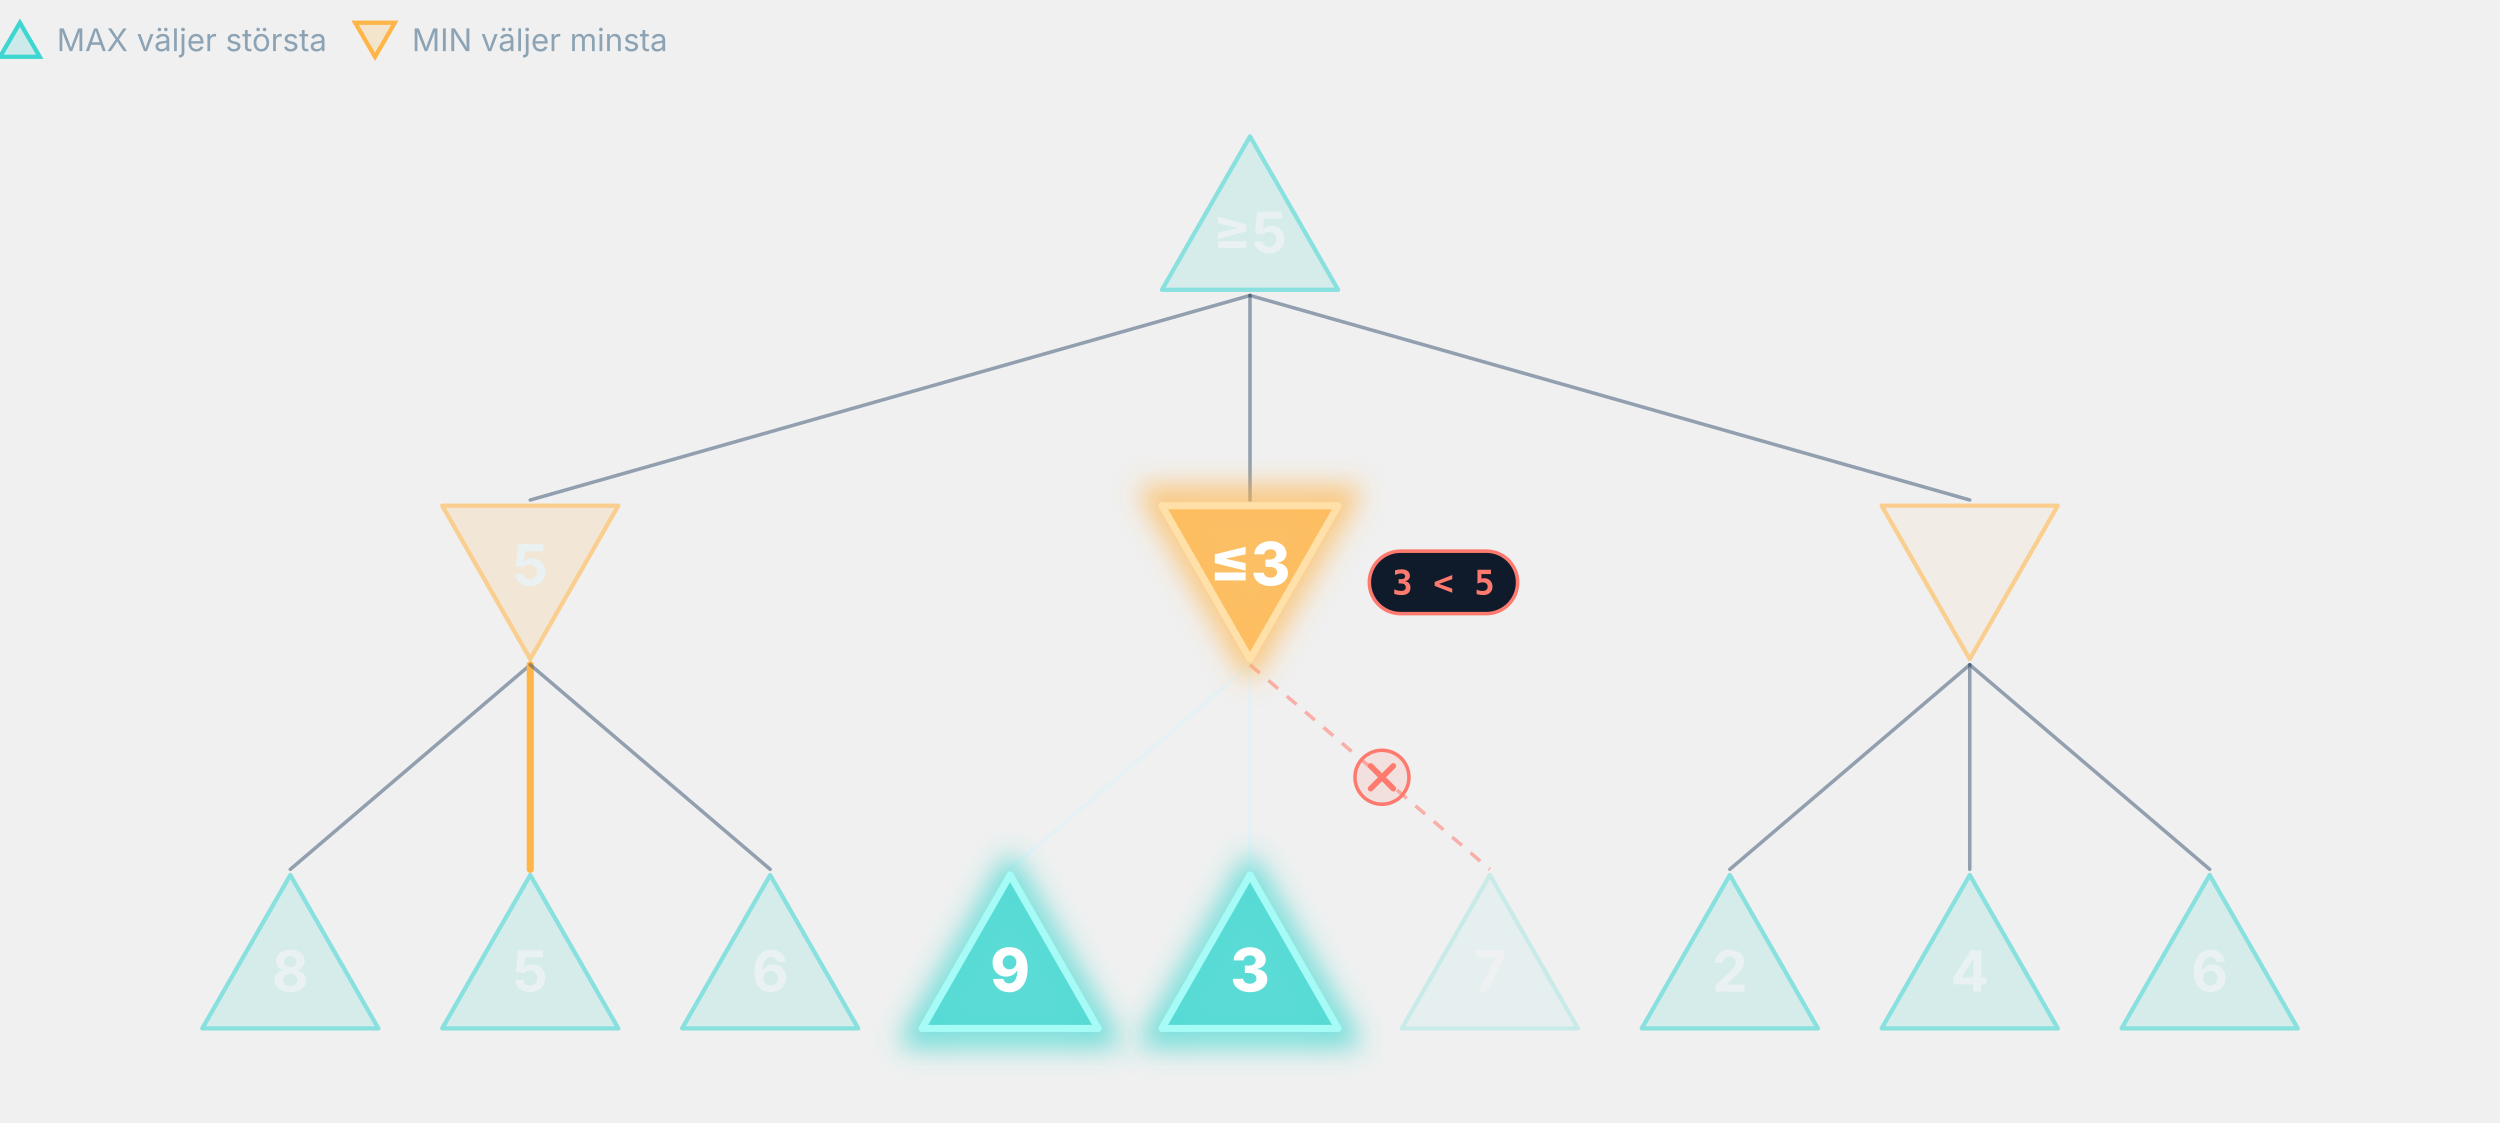
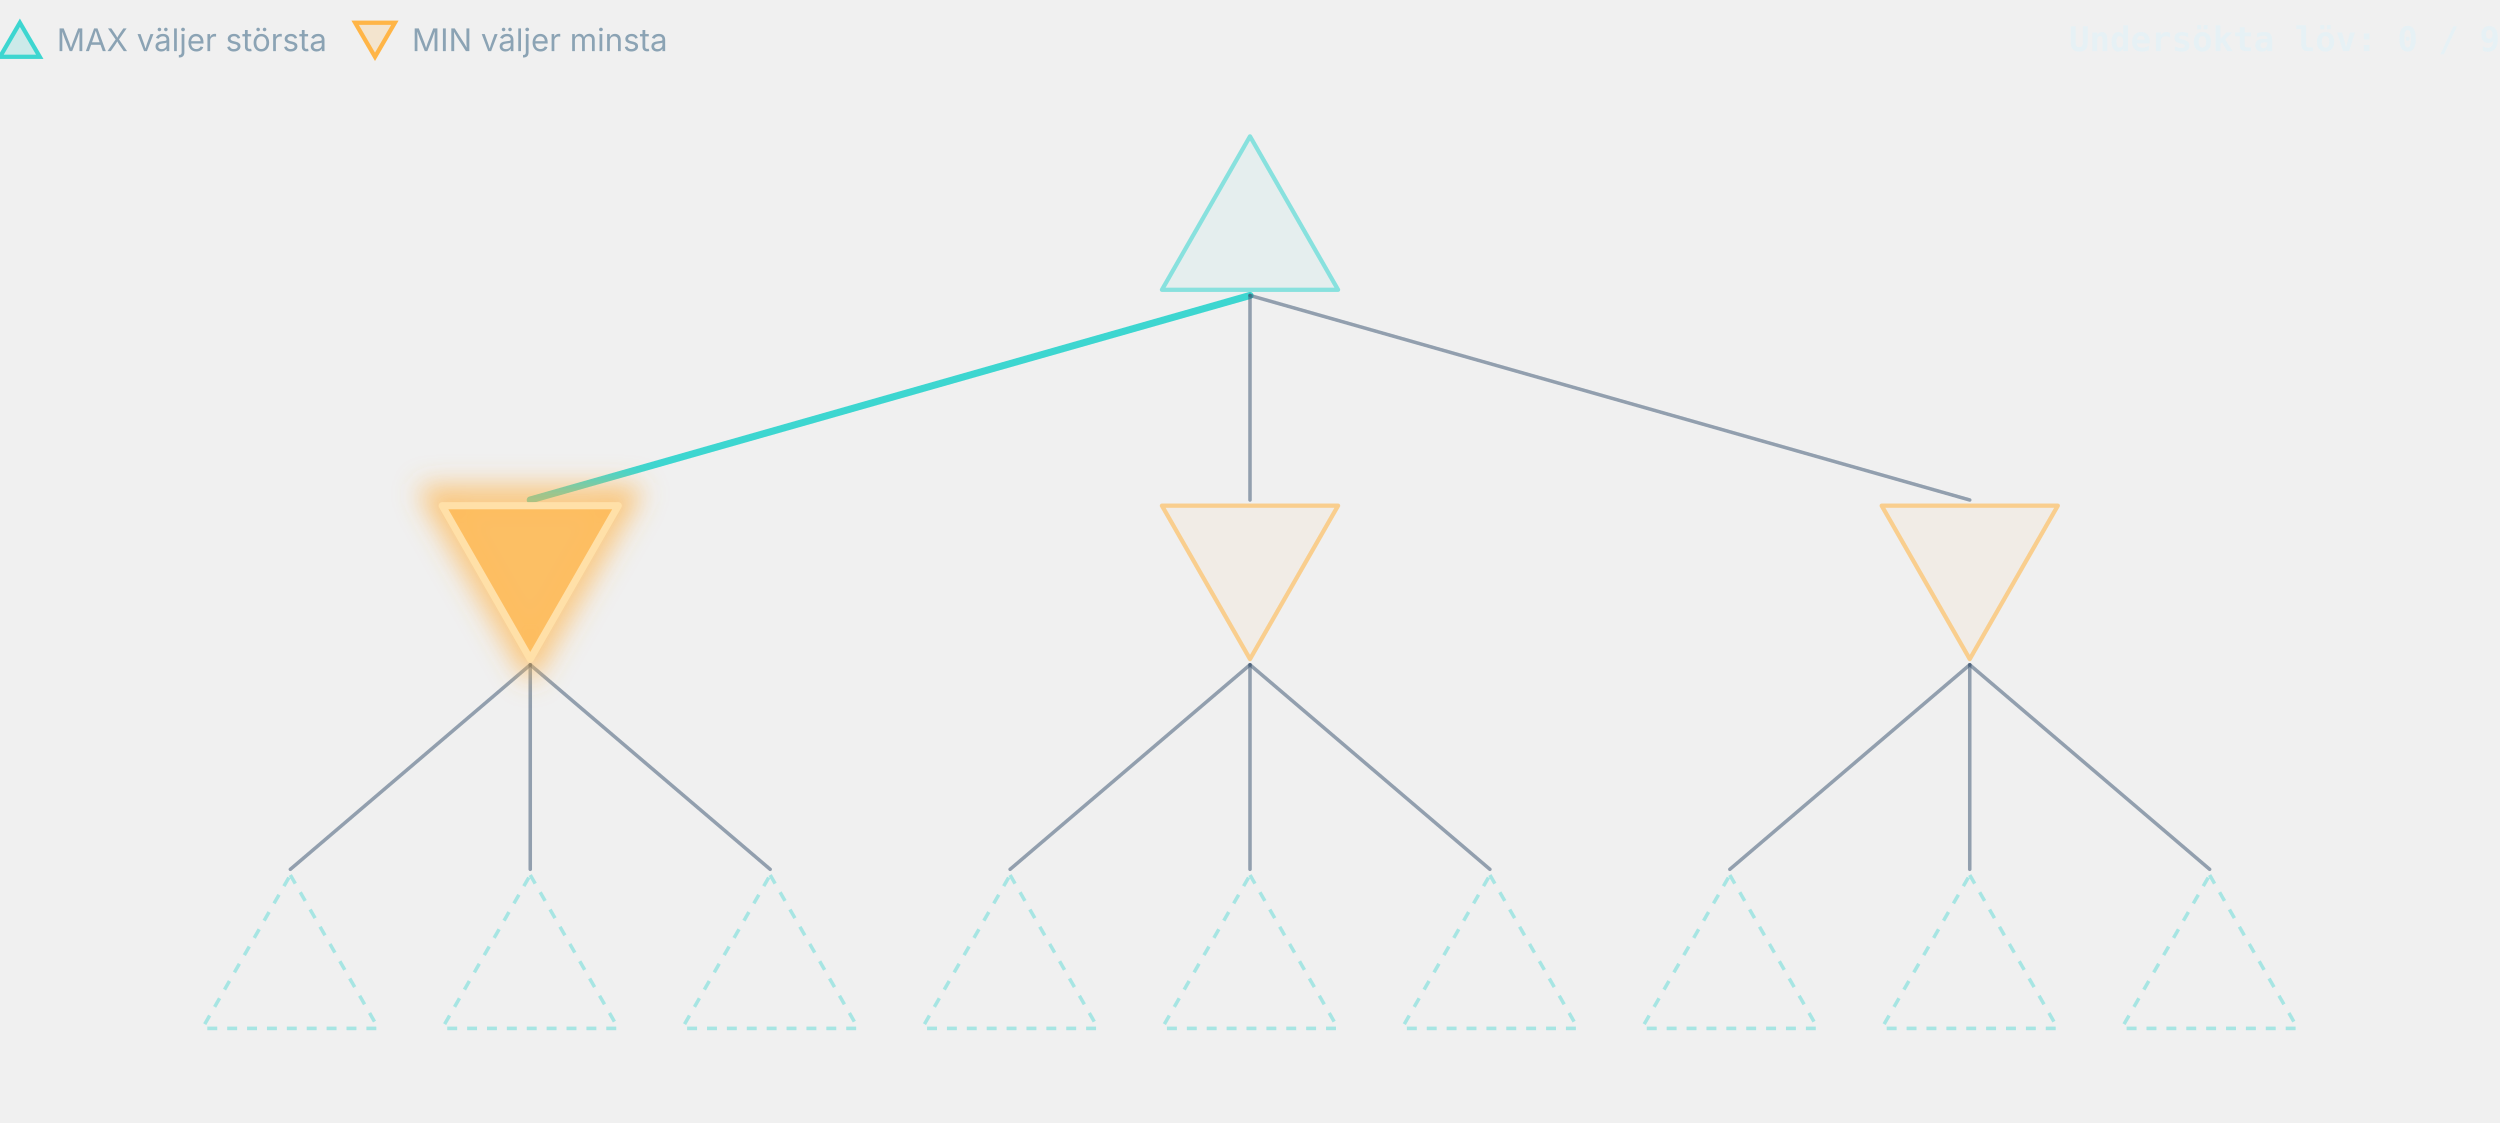
<svg xmlns="http://www.w3.org/2000/svg" viewBox="0 0 1760 790" width="1760" height="790" role="img">
  <defs>
    <filter id="glow" x="-40%" y="-40%" width="180%" height="180%">
      <feGaussianBlur stdDeviation="9" />
    </filter>
    <filter id="soft" x="-20%" y="-20%" width="140%" height="140%">
      <feGaussianBlur stdDeviation="4" />
    </filter>
  </defs>
  <g transform="translate(0,30)">
    <polygon points="14,-14 28,10 0,10" fill="#3DD6D0" fill-opacity=".2" stroke="#3DD6D0" stroke-width="3" />
    <text x="40.0" y="6.0" font-family="'IBM Plex Sans','Segoe UI',Inter,Helvetica,Arial,sans-serif" font-size="22" font-weight="400" fill="#8BA3B4" text-anchor="start">MAX väljer största</text>
    <polygon points="250,-14 278,-14 264,10" fill="#FFB547" fill-opacity=".2" stroke="#FFB547" stroke-width="3" />
    <text x="290.0" y="6.0" font-family="'IBM Plex Sans','Segoe UI',Inter,Helvetica,Arial,sans-serif" font-size="22" font-weight="400" fill="#8BA3B4" text-anchor="start">MIN väljer minsta</text>
  </g>
+   <text x="1760.0" y="36.0" font-family="'IBM Plex Mono','SFMono-Regular',Menlo,Consolas,monospace" font-size="24" font-weight="600" fill="#E6F1F5" text-anchor="end">Undersökta löv: 0 / 9</text>
  <path data-edge="r0:r00" d="M373.3,468.0L204.4,612.0" stroke="#3B5572" stroke-width="2.5" stroke-linecap="round" fill="none" opacity="0.52" />
-   <path data-edge="r0:r01" d="M373.3,468.0L373.3,612.0" stroke="#FFB547" stroke-width="5" stroke-linecap="round" fill="none" opacity="1" />
+   <path data-edge="r0:r01" d="M373.3,468.0L373.3,612.0" stroke="#3B5572" stroke-width="2.5" stroke-linecap="round" fill="none" opacity="0.52" />
  <path data-edge="r0:r02" d="M373.3,468.0L542.2,612.0" stroke="#3B5572" stroke-width="2.5" stroke-linecap="round" fill="none" opacity="0.52" />
-   <path data-edge="r:r0" d="M880.0,208.0L373.3,352.0" stroke="#3B5572" stroke-width="2.5" stroke-linecap="round" fill="none" opacity="0.52" />
-   <path data-edge="r1:r10" d="M880.0,468.0L711.1,612.0" stroke="#E6F1F5" stroke-width="3" stroke-linecap="round" fill="none" opacity="1" />
-   <path data-edge="r1:r11" d="M880.0,468.0L880.0,612.0" stroke="#E6F1F5" stroke-width="3" stroke-linecap="round" fill="none" opacity="1" />
-   <path data-edge="r1:r12" d="M880.0,468.0L1048.9,612.0" stroke="#FF7A6E" stroke-width="2.5" stroke-dasharray="9 8" opacity="0.55" />
-   <g data-cut="r12">
-     <circle cx="972.9" cy="547.2" r="19" fill="#FF7A6E" fill-opacity=".14" stroke="#FF7A6E" stroke-width="2.5" />
-     <path d="M964.9,539.2L980.9,555.2M980.9,539.2L964.9,555.2" stroke="#FF7A6E" stroke-width="4" stroke-linecap="round" />
-   </g>
+   <path data-edge="r:r0" d="M880.0,208.0L373.3,352.0" stroke="#3DD6D0" stroke-width="5" stroke-linecap="round" fill="none" opacity="1" />
+   <path data-edge="r1:r10" d="M880.0,468.0L711.1,612.0" stroke="#3B5572" stroke-width="2.5" stroke-linecap="round" fill="none" opacity="0.52" />
+   <path data-edge="r1:r11" d="M880.0,468.0L880.0,612.0" stroke="#3B5572" stroke-width="2.5" stroke-linecap="round" fill="none" opacity="0.52" />
+   <path data-edge="r1:r12" d="M880.0,468.0L1048.9,612.0" stroke="#3B5572" stroke-width="2.5" stroke-linecap="round" fill="none" opacity="0.52" />
  <path data-edge="r:r1" d="M880.0,208.0L880.0,352.0" stroke="#3B5572" stroke-width="2.5" stroke-linecap="round" fill="none" opacity="0.52" />
  <path data-edge="r2:r20" d="M1386.7,468.0L1217.8,612.0" stroke="#3B5572" stroke-width="2.5" stroke-linecap="round" fill="none" opacity="0.52" />
  <path data-edge="r2:r21" d="M1386.7,468.0L1386.7,612.0" stroke="#3B5572" stroke-width="2.5" stroke-linecap="round" fill="none" opacity="0.52" />
  <path data-edge="r2:r22" d="M1386.7,468.0L1555.6,612.0" stroke="#3B5572" stroke-width="2.5" stroke-linecap="round" fill="none" opacity="0.52" />
  <path data-edge="r:r2" d="M880.0,208.0L1386.7,352.0" stroke="#3B5572" stroke-width="2.5" stroke-linecap="round" fill="none" opacity="0.52" />
-   <polygon data-focus-node="r11" points="880.0,607.4 951.9,732.6 808.1,732.6" fill="#3DD6D0" fill-opacity=".55" stroke="#3DD6D0" stroke-width="14" stroke-opacity=".5" stroke-linejoin="round" filter="url(#glow)" />
-   <polygon data-focus-node="r10" points="711.1,607.4 783.0,732.6 639.2,732.6" fill="#3DD6D0" fill-opacity=".55" stroke="#3DD6D0" stroke-width="14" stroke-opacity=".5" stroke-linejoin="round" filter="url(#glow)" />
-   <polygon data-focus-node="r1" points="808.1,347.4 951.9,347.4 880.0,472.6" fill="#FFB547" fill-opacity=".55" stroke="#FFB547" stroke-width="14" stroke-opacity=".5" stroke-linejoin="round" filter="url(#glow)" />
+   <polygon data-focus-node="r0" points="301.4,347.4 445.3,347.4 373.3,472.6" fill="#FFB547" fill-opacity=".55" stroke="#FFB547" stroke-width="14" stroke-opacity=".5" stroke-linejoin="round" filter="url(#glow)" />
  <g data-node="r00" opacity="0.58">
-     <polygon points="204.4,616.0 266.4,724.0 142.4,724.0" fill="#3DD6D0" fill-opacity="0.26" stroke="#3DD6D0" stroke-width="3" stroke-linejoin="round" />
-     <text x="204.4" y="698.1" font-family="'IBM Plex Sans','Segoe UI',Inter,Helvetica,Arial,sans-serif" font-size="40.0" font-weight="700" fill="#E6F1F5" text-anchor="middle">8</text>
+     <polygon points="204.4,616.0 266.4,724.0 142.4,724.0" fill="none" stroke="#3DD6D0" stroke-width="2.5" stroke-dasharray="7 7" stroke-linejoin="round" opacity=".7" />
  </g>
  <g data-node="r01" opacity="0.58">
-     <polygon points="373.3,616.0 435.3,724.0 311.3,724.0" fill="#3DD6D0" fill-opacity="0.26" stroke="#3DD6D0" stroke-width="3" stroke-linejoin="round" />
-     <text x="373.3" y="698.1" font-family="'IBM Plex Sans','Segoe UI',Inter,Helvetica,Arial,sans-serif" font-size="40.0" font-weight="700" fill="#E6F1F5" text-anchor="middle">5</text>
+     <polygon points="373.3,616.0 435.3,724.0 311.3,724.0" fill="none" stroke="#3DD6D0" stroke-width="2.5" stroke-dasharray="7 7" stroke-linejoin="round" opacity=".7" />
  </g>
  <g data-node="r02" opacity="0.58">
-     <polygon points="542.2,616.0 604.2,724.0 480.2,724.0" fill="#3DD6D0" fill-opacity="0.26" stroke="#3DD6D0" stroke-width="3" stroke-linejoin="round" />
-     <text x="542.2" y="698.1" font-family="'IBM Plex Sans','Segoe UI',Inter,Helvetica,Arial,sans-serif" font-size="40.0" font-weight="700" fill="#E6F1F5" text-anchor="middle">6</text>
+     <polygon points="542.2,616.0 604.2,724.0 480.2,724.0" fill="none" stroke="#3DD6D0" stroke-width="2.5" stroke-dasharray="7 7" stroke-linejoin="round" opacity=".7" />
  </g>
-   <g data-node="r0" opacity="0.58">
-     <polygon points="311.3,356.0 435.3,356.0 373.3,464.0" fill="#FFB547" fill-opacity="0.26" stroke="#FFB547" stroke-width="3" stroke-linejoin="round" />
-     <text x="373.3" y="412.2" font-family="'IBM Plex Sans','Segoe UI',Inter,Helvetica,Arial,sans-serif" font-size="40.0" font-weight="700" fill="#E6F1F5" text-anchor="middle">5</text>
+   <g data-node="r0" opacity="1">
+     <polygon points="311.3,356.0 435.3,356.0 373.3,464.0" fill="#FFB547" fill-opacity=".62" stroke="#FFE0A8" stroke-width="5" stroke-linejoin="round" />
  </g>
-   <g data-node="r10" opacity="1">
-     <polygon points="711.1,616.0 773.1,724.0 649.1,724.0" fill="#3DD6D0" fill-opacity=".62" stroke="#A6FBF6" stroke-width="5" stroke-linejoin="round" />
-     <text x="711.1" y="698.1" font-family="'IBM Plex Sans','Segoe UI',Inter,Helvetica,Arial,sans-serif" font-size="42.4" font-weight="800" fill="#FFFFFF" text-anchor="middle">9</text>
+   <g data-node="r10" opacity="0.58">
+     <polygon points="711.1,616.0 773.1,724.0 649.1,724.0" fill="none" stroke="#3DD6D0" stroke-width="2.5" stroke-dasharray="7 7" stroke-linejoin="round" opacity=".7" />
  </g>
-   <g data-node="r11" opacity="1">
-     <polygon points="880.0,616.0 942.0,724.0 818.0,724.0" fill="#3DD6D0" fill-opacity=".62" stroke="#A6FBF6" stroke-width="5" stroke-linejoin="round" />
-     <text x="880.0" y="698.1" font-family="'IBM Plex Sans','Segoe UI',Inter,Helvetica,Arial,sans-serif" font-size="42.4" font-weight="800" fill="#FFFFFF" text-anchor="middle">3</text>
+   <g data-node="r11" opacity="0.58">
+     <polygon points="880.0,616.0 942.0,724.0 818.0,724.0" fill="none" stroke="#3DD6D0" stroke-width="2.5" stroke-dasharray="7 7" stroke-linejoin="round" opacity=".7" />
  </g>
-   <g data-node="r12" opacity="0.22">
-     <polygon points="1048.9,616.0 1110.9,724.0 986.9,724.0" fill="#3DD6D0" fill-opacity="0.26" stroke="#3DD6D0" stroke-width="3" stroke-linejoin="round" />
-     <text x="1048.9" y="698.1" font-family="'IBM Plex Sans','Segoe UI',Inter,Helvetica,Arial,sans-serif" font-size="40.0" font-weight="700" fill="#E6F1F5" text-anchor="middle">7</text>
+   <g data-node="r12" opacity="0.58">
+     <polygon points="1048.9,616.0 1110.9,724.0 986.9,724.0" fill="none" stroke="#3DD6D0" stroke-width="2.5" stroke-dasharray="7 7" stroke-linejoin="round" opacity=".7" />
  </g>
-   <g data-node="r1" opacity="1">
-     <polygon points="818.0,356.0 942.0,356.0 880.0,464.0" fill="#FFB547" fill-opacity=".62" stroke="#FFE0A8" stroke-width="5" stroke-linejoin="round" />
-     <text x="880.0" y="412.2" font-family="'IBM Plex Sans','Segoe UI',Inter,Helvetica,Arial,sans-serif" font-size="42.4" font-weight="800" fill="#FFFFFF" text-anchor="middle">≤3</text>
+   <g data-node="r1" opacity="0.58">
+     <polygon points="818.0,356.0 942.0,356.0 880.0,464.0" fill="#FFB547" fill-opacity="0.1" stroke="#FFB547" stroke-width="3" stroke-linejoin="round" />
  </g>
  <g data-node="r20" opacity="0.58">
-     <polygon points="1217.8,616.0 1279.8,724.0 1155.8,724.0" fill="#3DD6D0" fill-opacity="0.26" stroke="#3DD6D0" stroke-width="3" stroke-linejoin="round" />
-     <text x="1217.8" y="698.1" font-family="'IBM Plex Sans','Segoe UI',Inter,Helvetica,Arial,sans-serif" font-size="40.0" font-weight="700" fill="#E6F1F5" text-anchor="middle">2</text>
+     <polygon points="1217.8,616.0 1279.8,724.0 1155.8,724.0" fill="none" stroke="#3DD6D0" stroke-width="2.5" stroke-dasharray="7 7" stroke-linejoin="round" opacity=".7" />
  </g>
  <g data-node="r21" opacity="0.58">
-     <polygon points="1386.7,616.0 1448.7,724.0 1324.7,724.0" fill="#3DD6D0" fill-opacity="0.26" stroke="#3DD6D0" stroke-width="3" stroke-linejoin="round" />
-     <text x="1386.7" y="698.1" font-family="'IBM Plex Sans','Segoe UI',Inter,Helvetica,Arial,sans-serif" font-size="40.0" font-weight="700" fill="#E6F1F5" text-anchor="middle">4</text>
+     <polygon points="1386.7,616.0 1448.7,724.0 1324.7,724.0" fill="none" stroke="#3DD6D0" stroke-width="2.5" stroke-dasharray="7 7" stroke-linejoin="round" opacity=".7" />
  </g>
  <g data-node="r22" opacity="0.58">
-     <polygon points="1555.6,616.0 1617.6,724.0 1493.6,724.0" fill="#3DD6D0" fill-opacity="0.26" stroke="#3DD6D0" stroke-width="3" stroke-linejoin="round" />
-     <text x="1555.6" y="698.1" font-family="'IBM Plex Sans','Segoe UI',Inter,Helvetica,Arial,sans-serif" font-size="40.0" font-weight="700" fill="#E6F1F5" text-anchor="middle">6</text>
+     <polygon points="1555.6,616.0 1617.6,724.0 1493.6,724.0" fill="none" stroke="#3DD6D0" stroke-width="2.5" stroke-dasharray="7 7" stroke-linejoin="round" opacity=".7" />
  </g>
  <g data-node="r2" opacity="0.58">
    <polygon points="1324.7,356.0 1448.7,356.0 1386.7,464.0" fill="#FFB547" fill-opacity="0.1" stroke="#FFB547" stroke-width="3" stroke-linejoin="round" />
  </g>
  <g data-node="r" opacity="0.58">
-     <polygon points="880.0,96.0 942.0,204.0 818.0,204.0" fill="#3DD6D0" fill-opacity="0.26" stroke="#3DD6D0" stroke-width="3" stroke-linejoin="round" />
-     <text x="880.0" y="178.1" font-family="'IBM Plex Sans','Segoe UI',Inter,Helvetica,Arial,sans-serif" font-size="40.0" font-weight="700" fill="#E6F1F5" text-anchor="middle">≥5</text>
+     <polygon points="880.0,96.0 942.0,204.0 818.0,204.0" fill="#3DD6D0" fill-opacity="0.1" stroke="#3DD6D0" stroke-width="3" stroke-linejoin="round" />
  </g>
-   <rect x="964.0" y="388.0" width="104.4" height="44.0" rx="22.0" fill="#0F1A2B" stroke="#FF7A6E" stroke-width="2.5" />
-   <text x="1016.2" y="418.6" font-family="'IBM Plex Mono','SFMono-Regular',Menlo,Consolas,monospace" font-size="24" font-weight="600" fill="#FF7A6E" text-anchor="middle">3 &lt; 5</text>
</svg>
